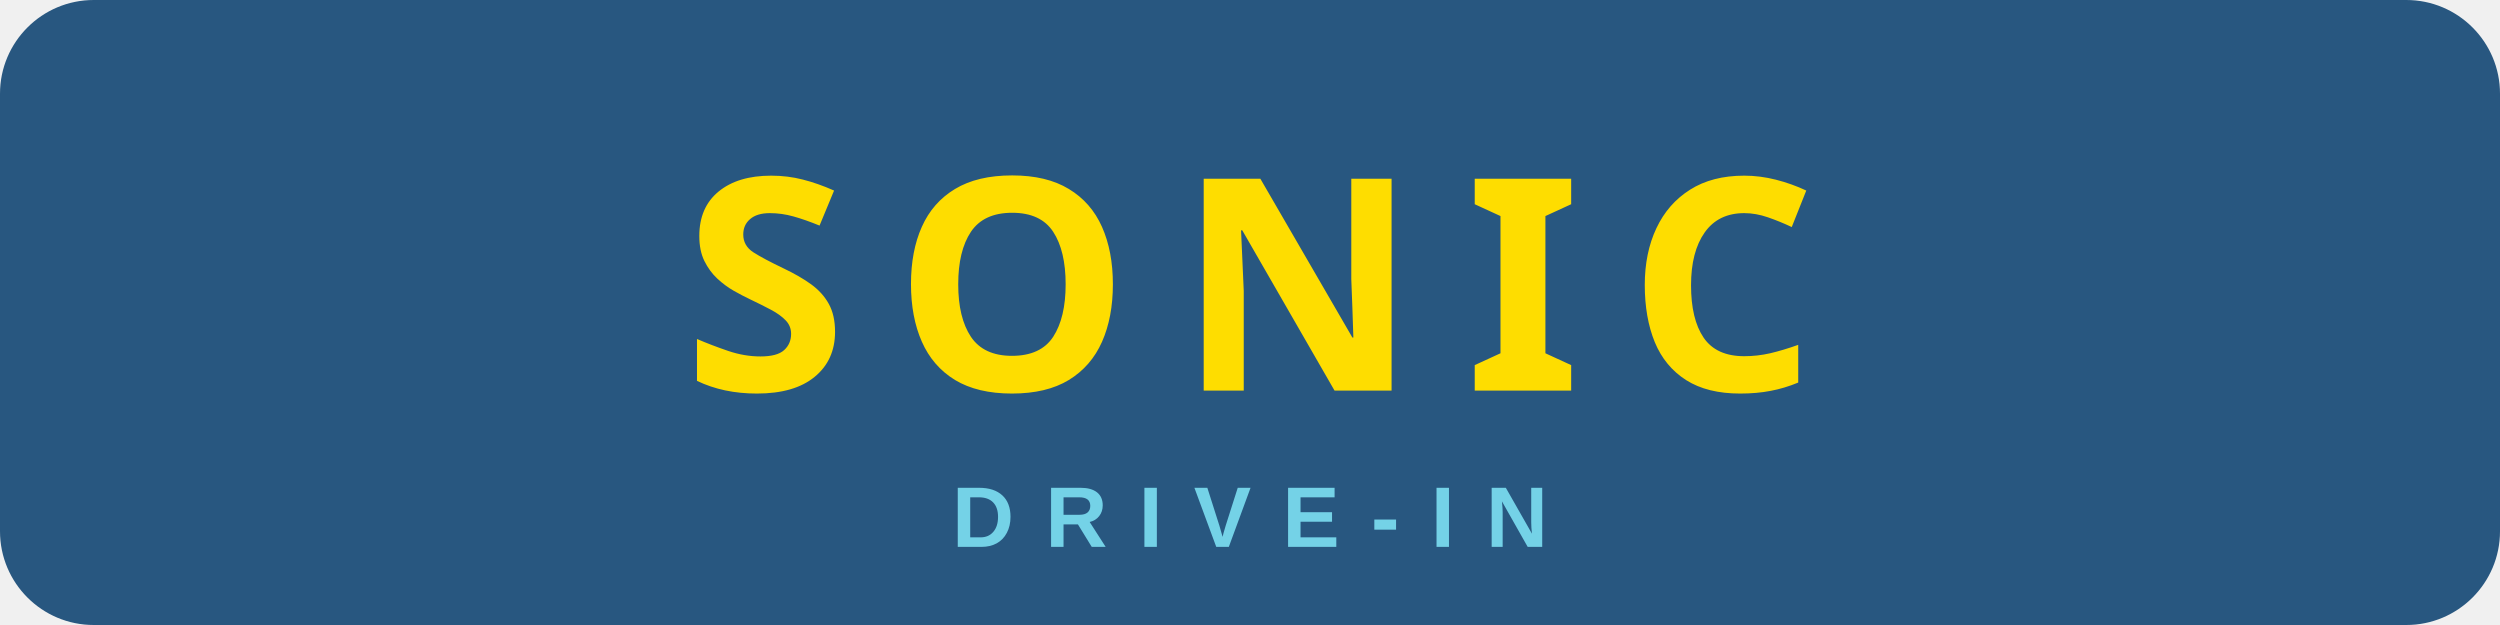
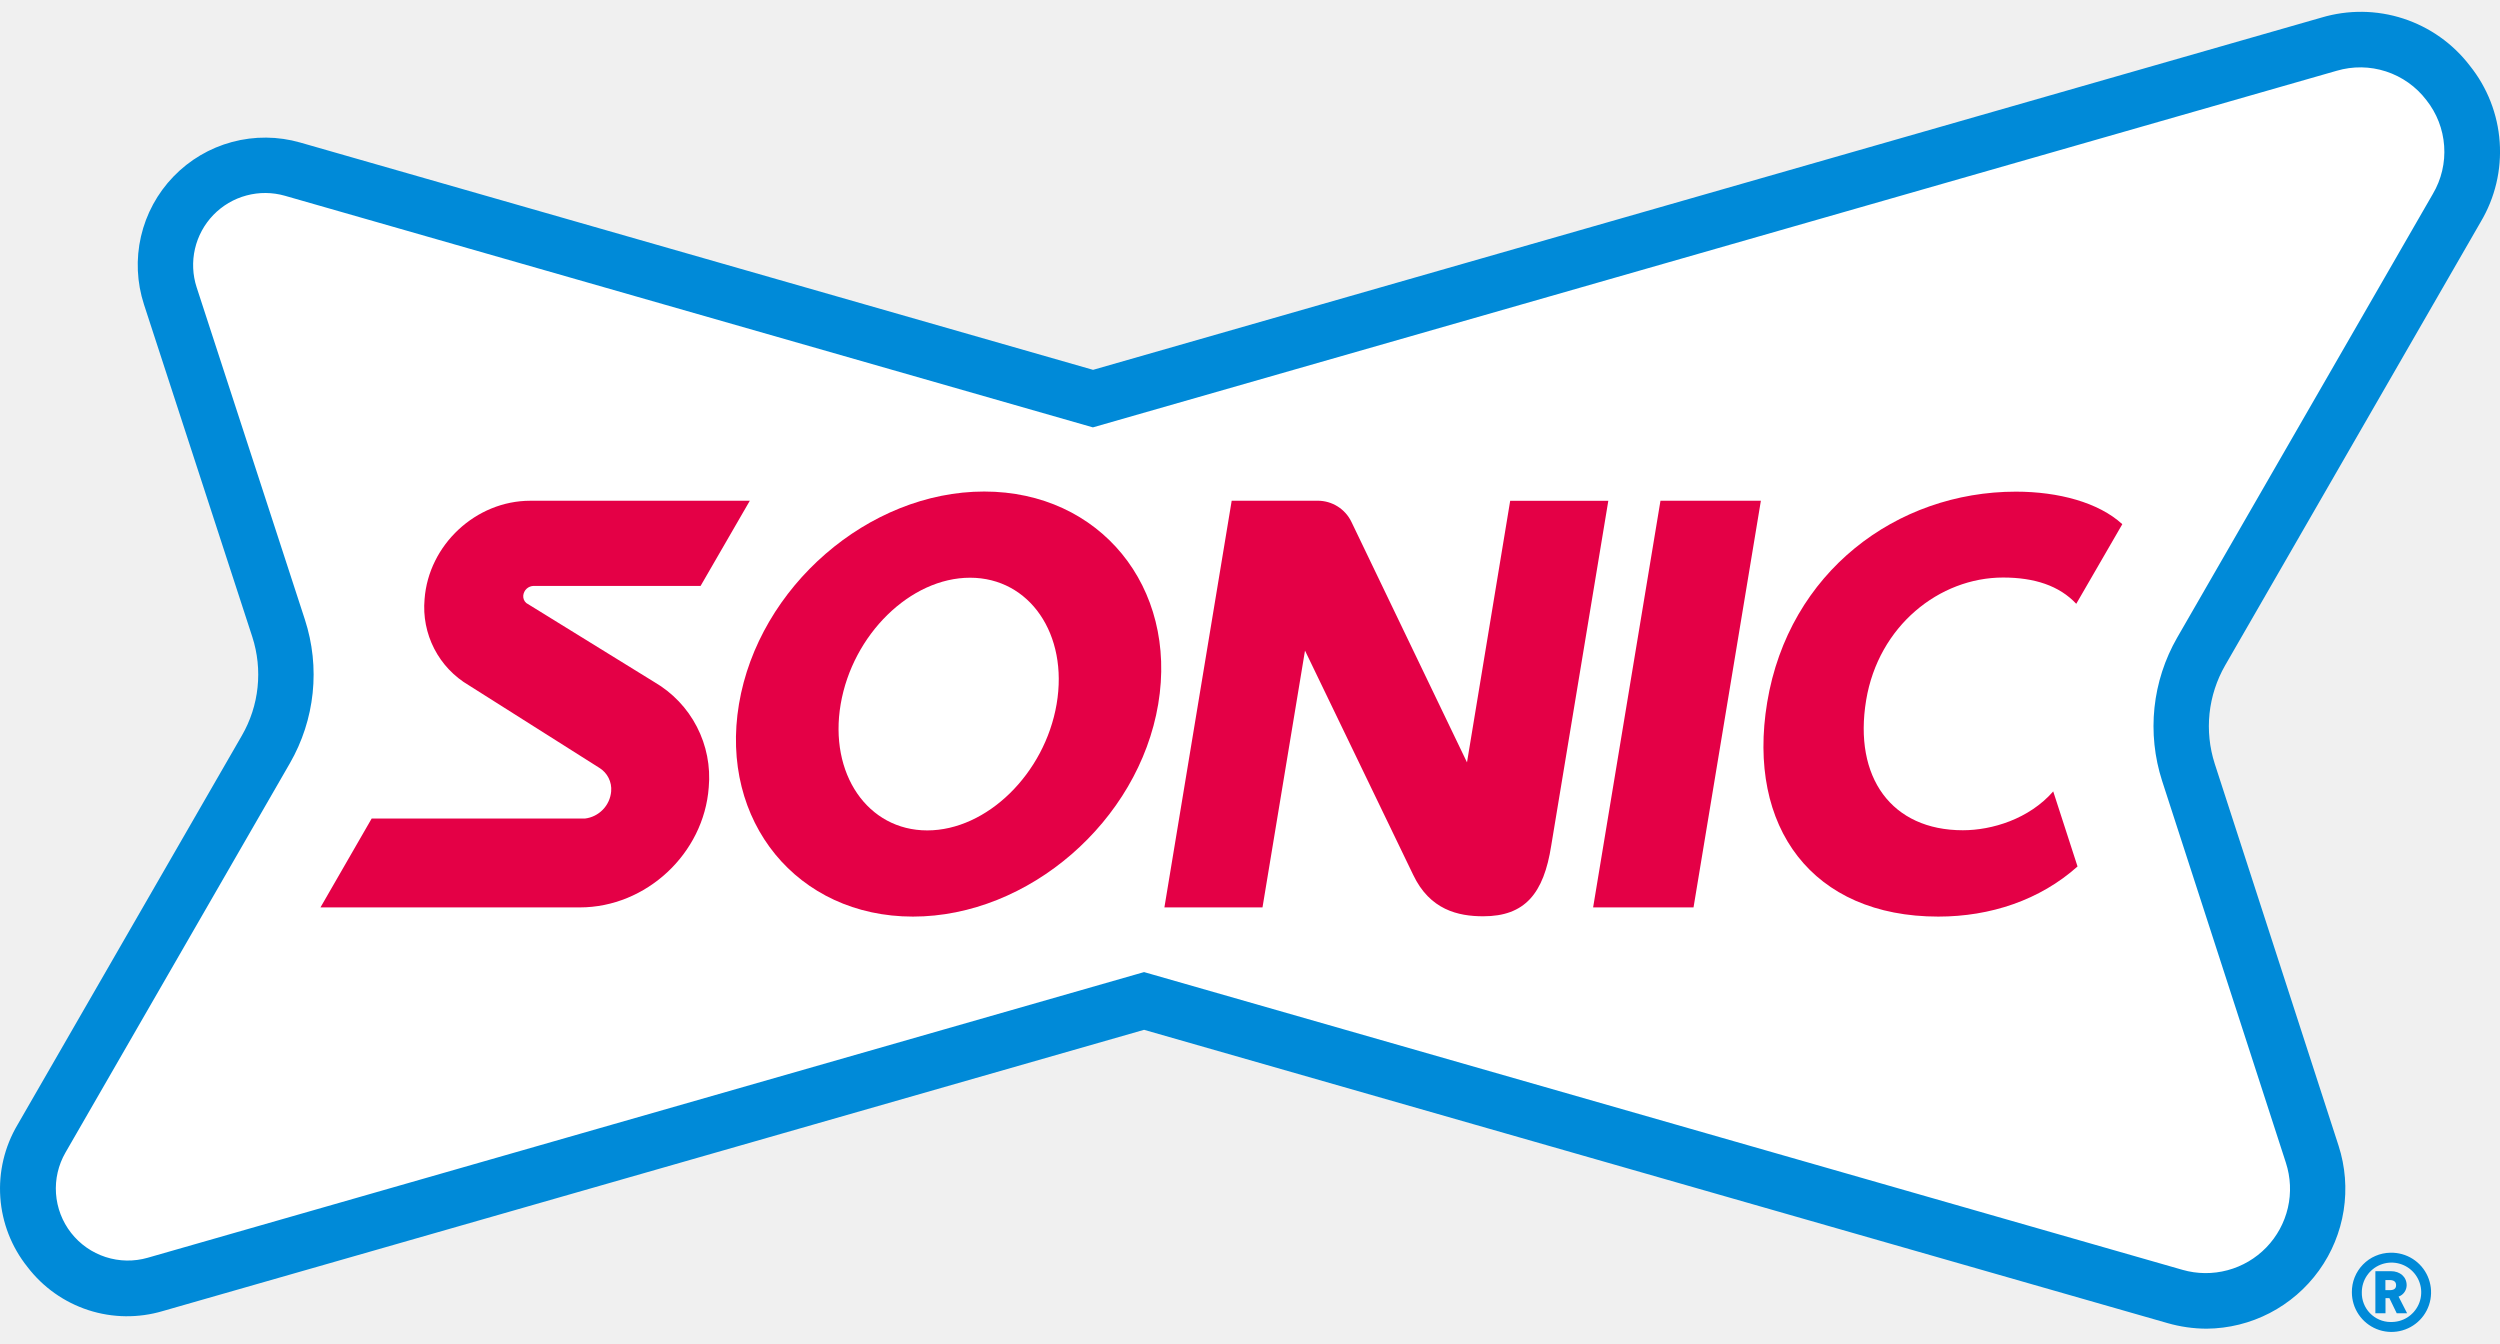
- <svg xmlns="http://www.w3.org/2000/svg" viewBox="0 0 320 80" width="320" height="80">
-   <defs>
-     <linearGradient id="sonic-grad" x1="0%" y1="0%" x2="100%" y2="100%">
-       <stop offset="0%" style="stop-color:#E40046" />
-       <stop offset="100%" style="stop-color:#285780" />
-     </linearGradient>
-   </defs>
-   <rect x="0" y="0" width="320" height="80" rx="12" fill="#285780" />
-   <text x="160" y="50" text-anchor="middle" font-family="Arial Black, sans-serif" font-weight="900" font-size="38" fill="#FEDD00" letter-spacing="6">SONIC</text>
-   <text x="160" y="70" text-anchor="middle" font-family="Arial, sans-serif" font-weight="700" font-size="11" fill="#74D2E7" letter-spacing="4">DRIVE-IN</text>
+ <svg xmlns="http://www.w3.org/2000/svg" width="80" height="43" viewBox="0 0 80 43" fill="none">
+   <g id="Vector">
+     <path d="M78.619 6.65C80.23 3.859 77.622 0.526 74.528 1.415L34.976 12.757L9.363 5.413C6.906 4.709 4.659 7.035 5.449 9.466L8.914 20.108C9.121 20.745 9.193 21.419 9.123 22.087C9.053 22.754 8.844 23.399 8.509 23.98L1.33 36.437C-0.11 38.922 2.216 41.891 4.971 41.1L36.61 32.028L69.597 41.485C72.356 42.276 74.879 39.663 73.992 36.933L70.03 24.713C69.824 24.076 69.754 23.403 69.824 22.737C69.894 22.071 70.103 21.428 70.437 20.848L78.619 6.65Z" fill="white" />
+     <path fill-rule="evenodd" clip-rule="evenodd" d="M69.356 42.338C69.765 42.456 70.189 42.517 70.615 42.518C71.317 42.512 72.008 42.34 72.632 42.017C73.256 41.693 73.795 41.228 74.206 40.658C74.617 40.088 74.888 39.429 74.997 38.735C75.106 38.041 75.05 37.331 74.834 36.662L70.872 24.441C70.705 23.921 70.648 23.373 70.705 22.83C70.763 22.288 70.933 21.764 71.205 21.291L79.387 7.093C79.842 6.325 80.053 5.436 79.99 4.546C79.928 3.655 79.596 2.804 79.038 2.107C78.496 1.397 77.751 0.869 76.902 0.593C76.053 0.317 75.14 0.307 74.285 0.563L34.978 11.835L9.607 4.561C8.896 4.357 8.142 4.351 7.427 4.543C6.712 4.735 6.063 5.118 5.55 5.651C5.036 6.183 4.677 6.846 4.511 7.567C4.345 8.289 4.379 9.041 4.608 9.745L8.074 20.381C8.242 20.901 8.299 21.451 8.242 21.994C8.185 22.538 8.014 23.063 7.741 23.536L0.56 35.994C0.145 36.695 -0.047 37.505 0.01 38.318C0.067 39.131 0.37 39.907 0.879 40.543C1.373 41.19 2.053 41.672 2.827 41.924C3.602 42.176 4.435 42.185 5.215 41.952L36.61 32.954L69.356 42.338ZM36.855 31.177L36.61 31.107L4.727 40.248C4.285 40.375 3.816 40.367 3.379 40.225C2.942 40.083 2.558 39.814 2.275 39.452C1.992 39.09 1.824 38.652 1.792 38.193C1.76 37.735 1.866 37.278 2.096 36.88L9.277 24.423C9.674 23.733 9.922 22.968 10.005 22.176C10.088 21.385 10.003 20.585 9.757 19.828L6.292 9.192C6.163 8.795 6.145 8.369 6.239 7.962C6.333 7.555 6.536 7.181 6.826 6.88C7.117 6.579 7.483 6.363 7.887 6.255C8.291 6.146 8.717 6.15 9.119 6.265L34.973 13.676L74.773 2.265C75.29 2.112 75.84 2.119 76.352 2.286C76.864 2.453 77.314 2.771 77.641 3.199C77.976 3.62 78.176 4.133 78.213 4.67C78.251 5.207 78.125 5.743 77.851 6.206L69.669 20.405C69.274 21.093 69.026 21.856 68.943 22.645C68.86 23.434 68.944 24.232 69.187 24.987L73.149 37.21C73.3 37.676 73.322 38.173 73.212 38.65C73.101 39.127 72.864 39.564 72.524 39.916C72.184 40.268 71.754 40.521 71.282 40.647C70.809 40.774 70.311 40.77 69.841 40.635L36.855 31.177Z" fill="#008AD8" />
+     <path fill-rule="evenodd" clip-rule="evenodd" d="M76.755 41.491L77.027 42.024H76.695L76.461 41.541H76.336V42.024H76.012V40.678H76.512C76.802 40.678 77.013 40.86 77.013 41.128C77.012 41.208 76.987 41.285 76.941 41.35C76.895 41.415 76.83 41.465 76.755 41.491ZM76.333 41.285V40.962H76.471C76.6 40.962 76.675 41.014 76.675 41.127C76.675 41.24 76.6 41.285 76.471 41.285H76.333Z" fill="#008AD8" />
+     <path fill-rule="evenodd" clip-rule="evenodd" d="M77.206 40.284C76.993 40.149 76.745 40.081 76.493 40.087C76.161 40.092 75.845 40.228 75.614 40.466C75.383 40.704 75.255 41.023 75.26 41.355C75.26 41.607 75.335 41.853 75.476 42.062C75.617 42.272 75.817 42.434 76.05 42.529C76.284 42.624 76.541 42.647 76.787 42.595C77.034 42.543 77.26 42.419 77.436 42.238C77.612 42.058 77.729 41.829 77.774 41.581C77.819 41.332 77.789 41.077 77.688 40.846C77.587 40.615 77.419 40.419 77.206 40.284ZM77.03 42.161C76.87 42.261 76.682 42.31 76.493 42.303V42.304C76.37 42.303 76.249 42.277 76.136 42.228C76.024 42.179 75.922 42.108 75.837 42.02C75.752 41.932 75.685 41.827 75.641 41.713C75.596 41.599 75.575 41.477 75.578 41.354C75.578 41.164 75.634 40.979 75.74 40.822C75.846 40.665 75.997 40.543 76.172 40.472C76.348 40.401 76.541 40.384 76.727 40.424C76.912 40.463 77.081 40.557 77.213 40.694C77.344 40.83 77.432 41.003 77.465 41.19C77.497 41.376 77.474 41.569 77.396 41.742C77.319 41.914 77.191 42.06 77.03 42.161Z" fill="#008AD8" />
+     <path fill-rule="evenodd" clip-rule="evenodd" d="M31.494 15.729C27.795 15.729 24.275 18.779 23.647 22.531C23.018 26.282 25.515 29.331 29.214 29.331C32.913 29.331 36.435 26.28 37.063 22.531C37.692 18.781 35.194 15.729 31.494 15.729ZM29.672 26.573C27.765 26.573 26.521 24.759 26.902 22.531C27.283 20.303 29.136 18.487 31.042 18.487C32.947 18.487 34.193 20.3 33.812 22.531C33.431 24.761 31.576 26.573 29.672 26.573Z" fill="#E40046" />
+     <path d="M20.94 21.827L16.841 19.297C16.807 19.267 16.781 19.231 16.764 19.19C16.747 19.148 16.741 19.104 16.744 19.059C16.752 18.976 16.789 18.898 16.851 18.84C16.912 18.783 16.993 18.751 17.077 18.749H22.419L23.994 16.024H16.969C15.229 16.024 13.714 17.434 13.586 19.175C13.537 19.721 13.644 20.27 13.895 20.758C14.146 21.246 14.53 21.652 15.004 21.93L19.174 24.568C19.302 24.646 19.407 24.758 19.474 24.892C19.542 25.026 19.571 25.176 19.557 25.326C19.538 25.546 19.444 25.752 19.29 25.91C19.137 26.068 18.933 26.169 18.714 26.194H11.893L10.255 29.037H18.554C20.676 29.037 22.524 27.316 22.68 25.193C22.74 24.524 22.608 23.853 22.3 23.257C21.992 22.66 21.52 22.165 20.94 21.827Z" fill="#E40046" />
+     <path d="M54.193 29.036H50.98L53.135 16.024H56.348L54.193 29.036Z" fill="#E40046" />
+     <path d="M66.481 27.727C65.279 28.801 63.695 29.331 62.025 29.331C58 29.331 55.888 26.48 56.55 22.475C57.241 18.309 60.686 15.733 64.51 15.733C65.871 15.733 67.158 16.079 67.914 16.774L66.44 19.322C65.897 18.741 65.101 18.481 64.1 18.481C62.057 18.481 60.111 20.032 59.717 22.404C59.306 24.884 60.537 26.568 62.811 26.568C63.746 26.568 64.933 26.207 65.703 25.325L66.481 27.727Z" fill="#E40046" />
+     <path d="M43.246 16.701L46.944 24.396L48.326 16.025H51.466L49.64 27.054C49.4 28.599 48.794 29.321 47.465 29.321C46.66 29.321 45.754 29.117 45.22 27.991L41.76 20.819L40.4 29.036H37.261L39.414 16.023H42.166C42.392 16.023 42.613 16.086 42.804 16.206C42.995 16.326 43.148 16.497 43.246 16.701Z" fill="#E40046" />
+   </g>
</svg>
